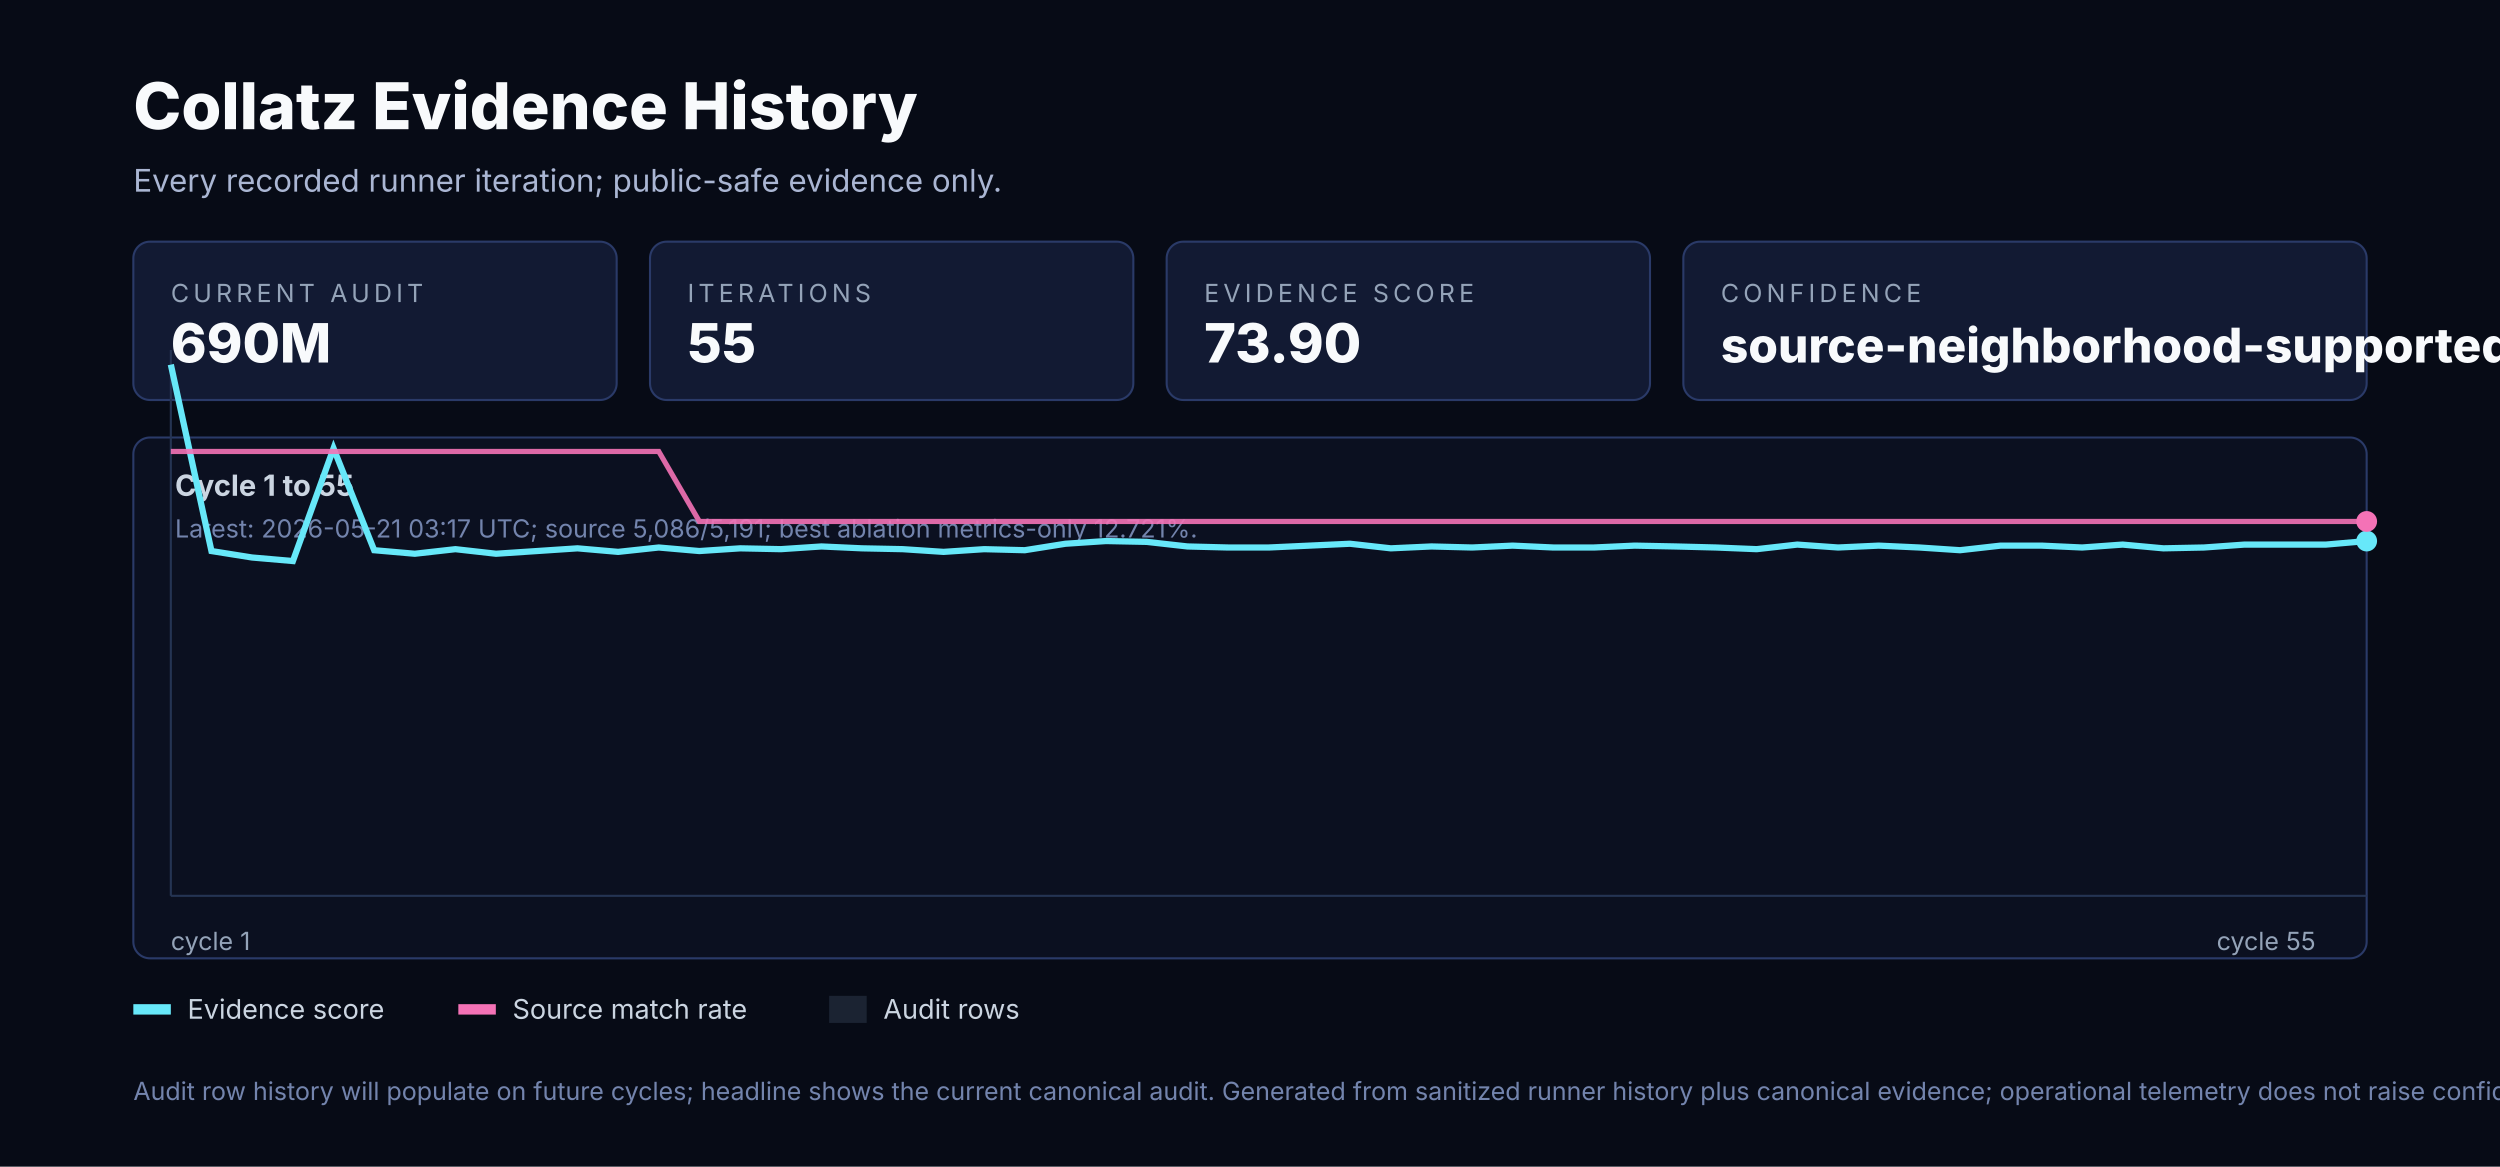
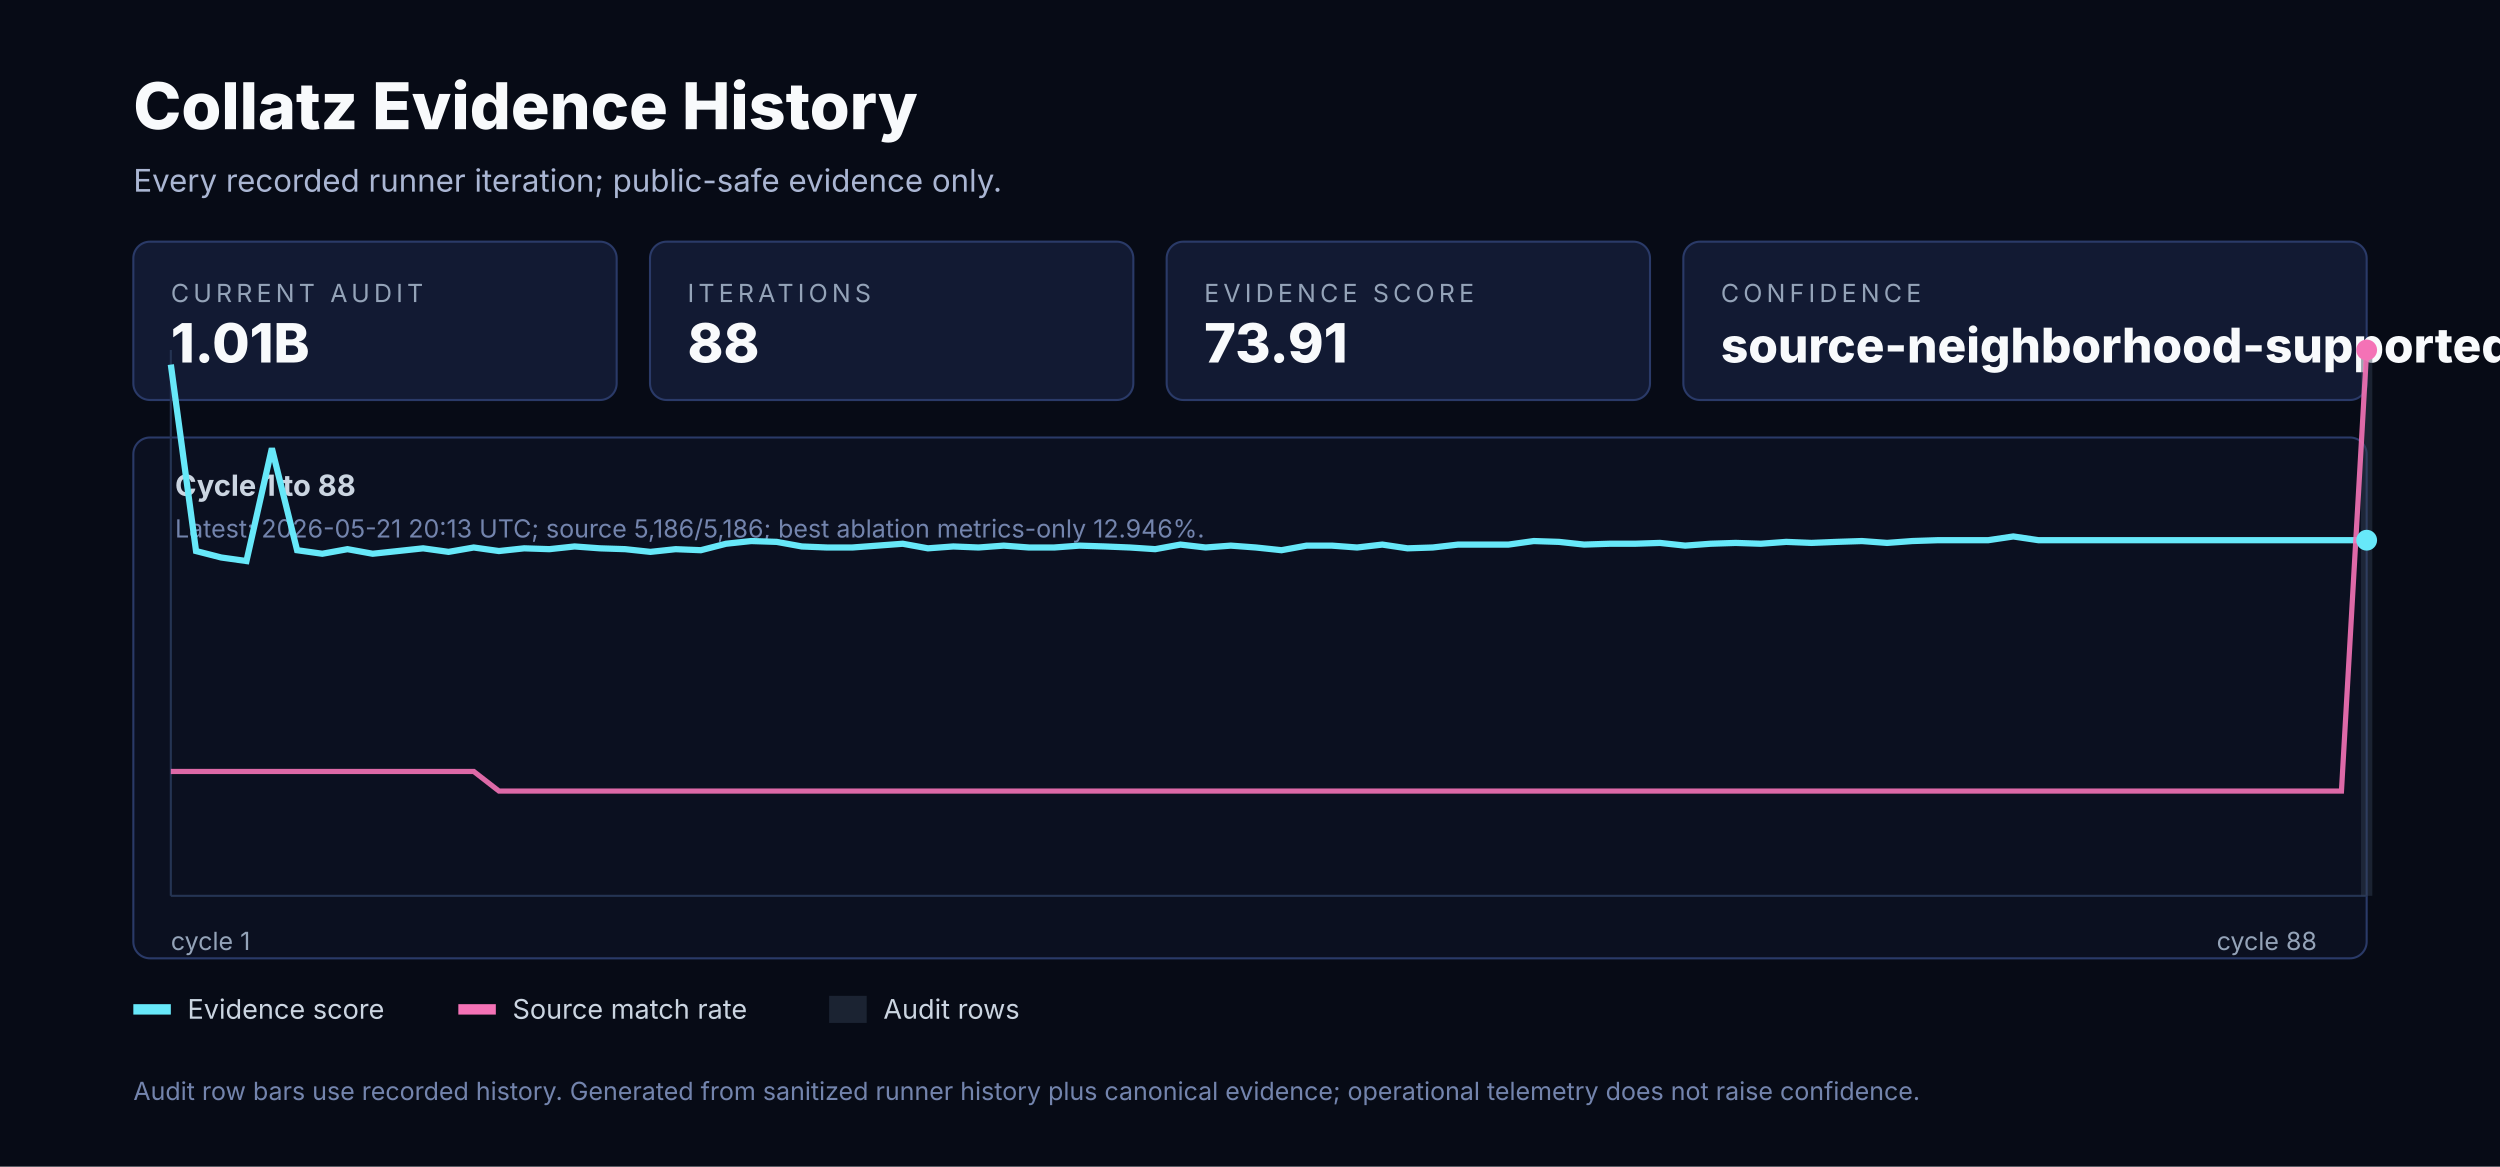
<svg xmlns="http://www.w3.org/2000/svg" width="1200" height="560" viewBox="0 0 1200 560" role="img" aria-labelledby="title desc">
  <rect width="1200" height="560" fill="#070b16" />
  <text x="64" y="62" fill="#f8fafc" font-family="Inter, ui-sans-serif, system-ui, sans-serif" font-size="31" font-weight="800">Collatz Evidence History</text>
  <text x="64" y="92" fill="#aab6d3" font-family="Inter, ui-sans-serif, system-ui, sans-serif" font-size="15">Every recorded runner iteration; public-safe evidence only.</text>
  <g>
    <rect x="64" y="116" width="232" height="76" rx="8" fill="#121a33" stroke="#2a3a68" />
    <text x="82" y="145" fill="#94a3b8" font-family="Inter, ui-sans-serif, system-ui, sans-serif" font-size="12" letter-spacing="2">CURRENT AUDIT</text>
-     <text x="82" y="174" fill="#f8fafc" font-family="Inter, ui-sans-serif, system-ui, sans-serif" font-size="26" font-weight="800">690M</text>
+     <text x="82" y="174" fill="#f8fafc" font-family="Inter, ui-sans-serif, system-ui, sans-serif" font-size="26" font-weight="800">1.01B</text>
  </g>
  <g>
    <rect x="312" y="116" width="232" height="76" rx="8" fill="#121a33" stroke="#2a3a68" />
    <text x="330" y="145" fill="#94a3b8" font-family="Inter, ui-sans-serif, system-ui, sans-serif" font-size="12" letter-spacing="2">ITERATIONS</text>
-     <text x="330" y="174" fill="#f8fafc" font-family="Inter, ui-sans-serif, system-ui, sans-serif" font-size="26" font-weight="800">55</text>
+     <text x="330" y="174" fill="#f8fafc" font-family="Inter, ui-sans-serif, system-ui, sans-serif" font-size="26" font-weight="800">88</text>
  </g>
  <g>
    <rect x="560" y="116" width="232" height="76" rx="8" fill="#121a33" stroke="#2a3a68" />
    <text x="578" y="145" fill="#94a3b8" font-family="Inter, ui-sans-serif, system-ui, sans-serif" font-size="12" letter-spacing="2">EVIDENCE SCORE</text>
-     <text x="578" y="174" fill="#f8fafc" font-family="Inter, ui-sans-serif, system-ui, sans-serif" font-size="26" font-weight="800">73.90</text>
+     <text x="578" y="174" fill="#f8fafc" font-family="Inter, ui-sans-serif, system-ui, sans-serif" font-size="26" font-weight="800">73.91</text>
  </g>
  <g>
    <rect x="808" y="116" width="328" height="76" rx="8" fill="#121a33" stroke="#2a3a68" />
    <text x="826" y="145" fill="#94a3b8" font-family="Inter, ui-sans-serif, system-ui, sans-serif" font-size="12" letter-spacing="2">CONFIDENCE</text>
    <text x="826" y="174" fill="#f8fafc" font-family="Inter, ui-sans-serif, system-ui, sans-serif" font-size="23" font-weight="800">source-neighborhood-supported</text>
  </g>
  <g>
    <rect x="64" y="210" width="1072" height="250" rx="8" fill="#0b1020" stroke="#2a3a68" />
    <line x1="82" y1="168" x2="82" y2="430" stroke="#253453" />
    <line x1="82" y1="430" x2="1136" y2="430" stroke="#253453" />
-     <text x="84" y="238" fill="#cbd5e1" font-family="Inter, ui-sans-serif, system-ui, sans-serif" font-size="14" font-weight="700">Cycle 1 to 55</text>
-     <text x="84" y="258" fill="#7384ad" font-family="Inter, ui-sans-serif, system-ui, sans-serif" font-size="12">Latest: 2026-05-21 03:17 UTC; source 5,086/5,191; best ablation metrics-only 12.721%.</text>
-     <polyline points="82.0,175.0 101.5,264.5 121.0,267.6 140.6,269.3 160.1,215.2 179.6,264.1 199.1,265.8 218.6,263.6 238.1,265.8 257.7,264.5 277.2,263.2 296.7,264.9 316.2,262.8 335.7,264.5 355.3,263.2 374.8,263.6 394.3,262.3 413.8,263.2 433.3,263.6 452.9,264.9 472.4,263.6 491.9,264.1 511.4,261.0 530.9,259.7 550.4,260.1 570.0,262.3 589.5,262.8 609.0,262.8 628.5,261.9 648.0,261.0 667.6,263.2 687.1,262.3 706.6,262.8 726.1,261.9 745.6,262.8 765.1,262.8 784.7,261.9 804.2,262.3 823.7,262.8 843.2,263.6 862.7,261.4 882.3,262.8 901.8,261.9 921.3,262.8 940.8,264.1 960.3,261.9 979.9,261.9 999.4,262.8 1018.9,261.4 1038.4,263.2 1057.9,262.8 1077.4,261.4 1097.0,261.4 1116.5,261.4 1136.0,259.7" fill="none" stroke="#67e8f9" stroke-width="3" />
-     <polyline points="82.0,216.7 101.5,216.7 121.0,216.7 140.6,216.7 160.1,216.7 179.6,216.7 199.1,216.7 218.6,216.7 238.1,216.7 257.7,216.7 277.2,216.7 296.7,216.7 316.2,216.7 335.7,250.3 355.3,250.3 374.8,250.3 394.3,250.3 413.8,250.3 433.3,250.3 452.9,250.3 472.4,250.3 491.9,250.3 511.4,250.3 530.9,250.3 550.4,250.3 570.0,250.3 589.5,250.3 609.0,250.3 628.5,250.3 648.0,250.3 667.6,250.3 687.1,250.3 706.6,250.3 726.1,250.3 745.6,250.3 765.1,250.3 784.7,250.3 804.2,250.3 823.7,250.3 843.2,250.3 862.7,250.3 882.3,250.3 901.8,250.3 921.3,250.3 940.8,250.3 960.3,250.3 979.9,250.3 999.4,250.3 1018.9,250.3 1038.4,250.3 1057.9,250.3 1077.4,250.3 1097.0,250.3 1116.5,250.3 1136.0,250.3" fill="none" stroke="#f472b6" stroke-width="2.5" opacity="0.9" />
-     <circle cx="1136.0" cy="259.7" r="5" fill="#67e8f9" />
-     <circle cx="1136.0" cy="250.3" r="5" fill="#f472b6" />
+     <text x="84" y="238" fill="#cbd5e1" font-family="Inter, ui-sans-serif, system-ui, sans-serif" font-size="14" font-weight="700">Cycle 1 to 88</text>
+     <text x="84" y="258" fill="#7384ad" font-family="Inter, ui-sans-serif, system-ui, sans-serif" font-size="12">Latest: 2026-05-21 20:13 UTC; source 5,186/5,186; best ablation metrics-only 12.946%.</text>
+     <rect x="1133.3" y="168.0" width="5.4" height="262.0" fill="#334155" opacity="0.45" />
+     <polyline points="82.0,175.0 94.1,264.5 106.2,267.6 118.3,269.3 130.5,215.2 142.6,264.1 154.7,265.8 166.8,263.6 178.9,265.8 191.0,264.5 203.1,263.2 215.3,264.9 227.4,262.8 239.5,264.5 251.6,263.2 263.7,263.6 275.8,262.3 288.0,263.2 300.1,263.6 312.2,264.9 324.3,263.6 336.4,264.1 348.5,261.0 360.6,259.7 372.8,260.1 384.9,262.3 397.0,262.8 409.1,262.8 421.2,261.9 433.3,261.0 445.4,263.2 457.6,262.3 469.7,262.8 481.8,261.9 493.9,262.8 506.0,262.8 518.1,261.9 530.3,262.3 542.4,262.8 554.5,263.6 566.6,261.4 578.7,262.8 590.8,261.9 602.9,262.8 615.1,264.1 627.2,261.9 639.3,261.9 651.4,262.8 663.5,261.4 675.6,263.2 687.7,262.8 699.9,261.4 712.0,261.4 724.1,261.4 736.2,259.7 748.3,260.1 760.4,261.4 772.6,261.0 784.7,261.0 796.8,260.6 808.9,261.9 821.0,261.0 833.1,260.6 845.2,261.0 857.4,260.1 869.5,260.6 881.6,260.1 893.7,259.7 905.8,260.6 917.9,259.7 930.0,259.3 942.2,259.3 954.3,259.3 966.4,257.5 978.5,259.3 990.6,259.3 1002.7,259.3 1014.9,259.3 1027.0,259.3 1039.1,259.3 1051.2,259.3 1063.3,259.3 1075.4,259.3 1087.5,259.3 1099.7,259.3 1111.8,259.3 1123.9,259.3 1136.0,259.3" fill="none" stroke="#67e8f9" stroke-width="3" />
+     <polyline points="82.0,370.3 94.1,370.3 106.2,370.3 118.3,370.3 130.5,370.3 142.6,370.3 154.7,370.3 166.8,370.3 178.9,370.3 191.0,370.3 203.1,370.3 215.3,370.3 227.4,370.3 239.5,379.7 251.6,379.7 263.7,379.7 275.8,379.7 288.0,379.7 300.1,379.7 312.2,379.7 324.3,379.7 336.4,379.7 348.5,379.7 360.6,379.7 372.8,379.7 384.9,379.7 397.0,379.7 409.1,379.7 421.2,379.7 433.3,379.7 445.4,379.7 457.6,379.7 469.7,379.7 481.8,379.7 493.9,379.7 506.0,379.7 518.1,379.7 530.3,379.7 542.4,379.7 554.5,379.7 566.6,379.7 578.7,379.7 590.8,379.7 602.9,379.7 615.1,379.7 627.2,379.7 639.3,379.7 651.4,379.7 663.5,379.7 675.6,379.7 687.7,379.7 699.9,379.7 712.0,379.7 724.1,379.7 736.2,379.7 748.3,379.7 760.4,379.7 772.6,379.7 784.7,379.7 796.8,379.7 808.9,379.7 821.0,379.7 833.1,379.7 845.2,379.7 857.4,379.7 869.5,379.7 881.6,379.7 893.7,379.7 905.8,379.7 917.9,379.7 930.0,379.7 942.2,379.7 954.3,379.7 966.4,379.7 978.5,379.7 990.6,379.7 1002.7,379.7 1014.9,379.7 1027.0,379.7 1039.1,379.7 1051.2,379.7 1063.3,379.7 1075.4,379.7 1087.5,379.7 1099.7,379.7 1111.8,379.7 1123.9,379.7 1136.0,168.0" fill="none" stroke="#f472b6" stroke-width="2.5" opacity="0.9" />
+     <circle cx="1136.0" cy="259.3" r="5" fill="#67e8f9" />
+     <circle cx="1136.0" cy="168.0" r="5" fill="#f472b6" />
    <text x="82" y="456" fill="#94a3b8" font-family="Inter, ui-sans-serif, system-ui, sans-serif" font-size="12">cycle 1</text>
-     <text x="1064" y="456" fill="#94a3b8" font-family="Inter, ui-sans-serif, system-ui, sans-serif" font-size="12">cycle 55</text>
+     <text x="1064" y="456" fill="#94a3b8" font-family="Inter, ui-sans-serif, system-ui, sans-serif" font-size="12">cycle 88</text>
  </g>
  <g>
    <rect x="64" y="482" width="18" height="5" fill="#67e8f9" />
    <text x="90" y="489" fill="#cbd5e1" font-family="Inter, ui-sans-serif, system-ui, sans-serif" font-size="13">Evidence score</text>
    <rect x="220" y="482" width="18" height="5" fill="#f472b6" />
    <text x="246" y="489" fill="#cbd5e1" font-family="Inter, ui-sans-serif, system-ui, sans-serif" font-size="13">Source match rate</text>
    <rect x="398" y="478" width="18" height="13" fill="#334155" opacity="0.45" />
    <text x="424" y="489" fill="#cbd5e1" font-family="Inter, ui-sans-serif, system-ui, sans-serif" font-size="13">Audit rows</text>
  </g>
-   <text x="64" y="528" fill="#7384ad" font-family="Inter, ui-sans-serif, system-ui, sans-serif" font-size="12">Audit row history will populate on future cycles; headline shows the current canonical audit. Generated from sanitized runner history plus canonical evidence; operational telemetry does not raise confidence.</text>
+   <text x="64" y="528" fill="#7384ad" font-family="Inter, ui-sans-serif, system-ui, sans-serif" font-size="12">Audit row bars use recorded history. Generated from sanitized runner history plus canonical evidence; operational telemetry does not raise confidence.</text>
</svg>
